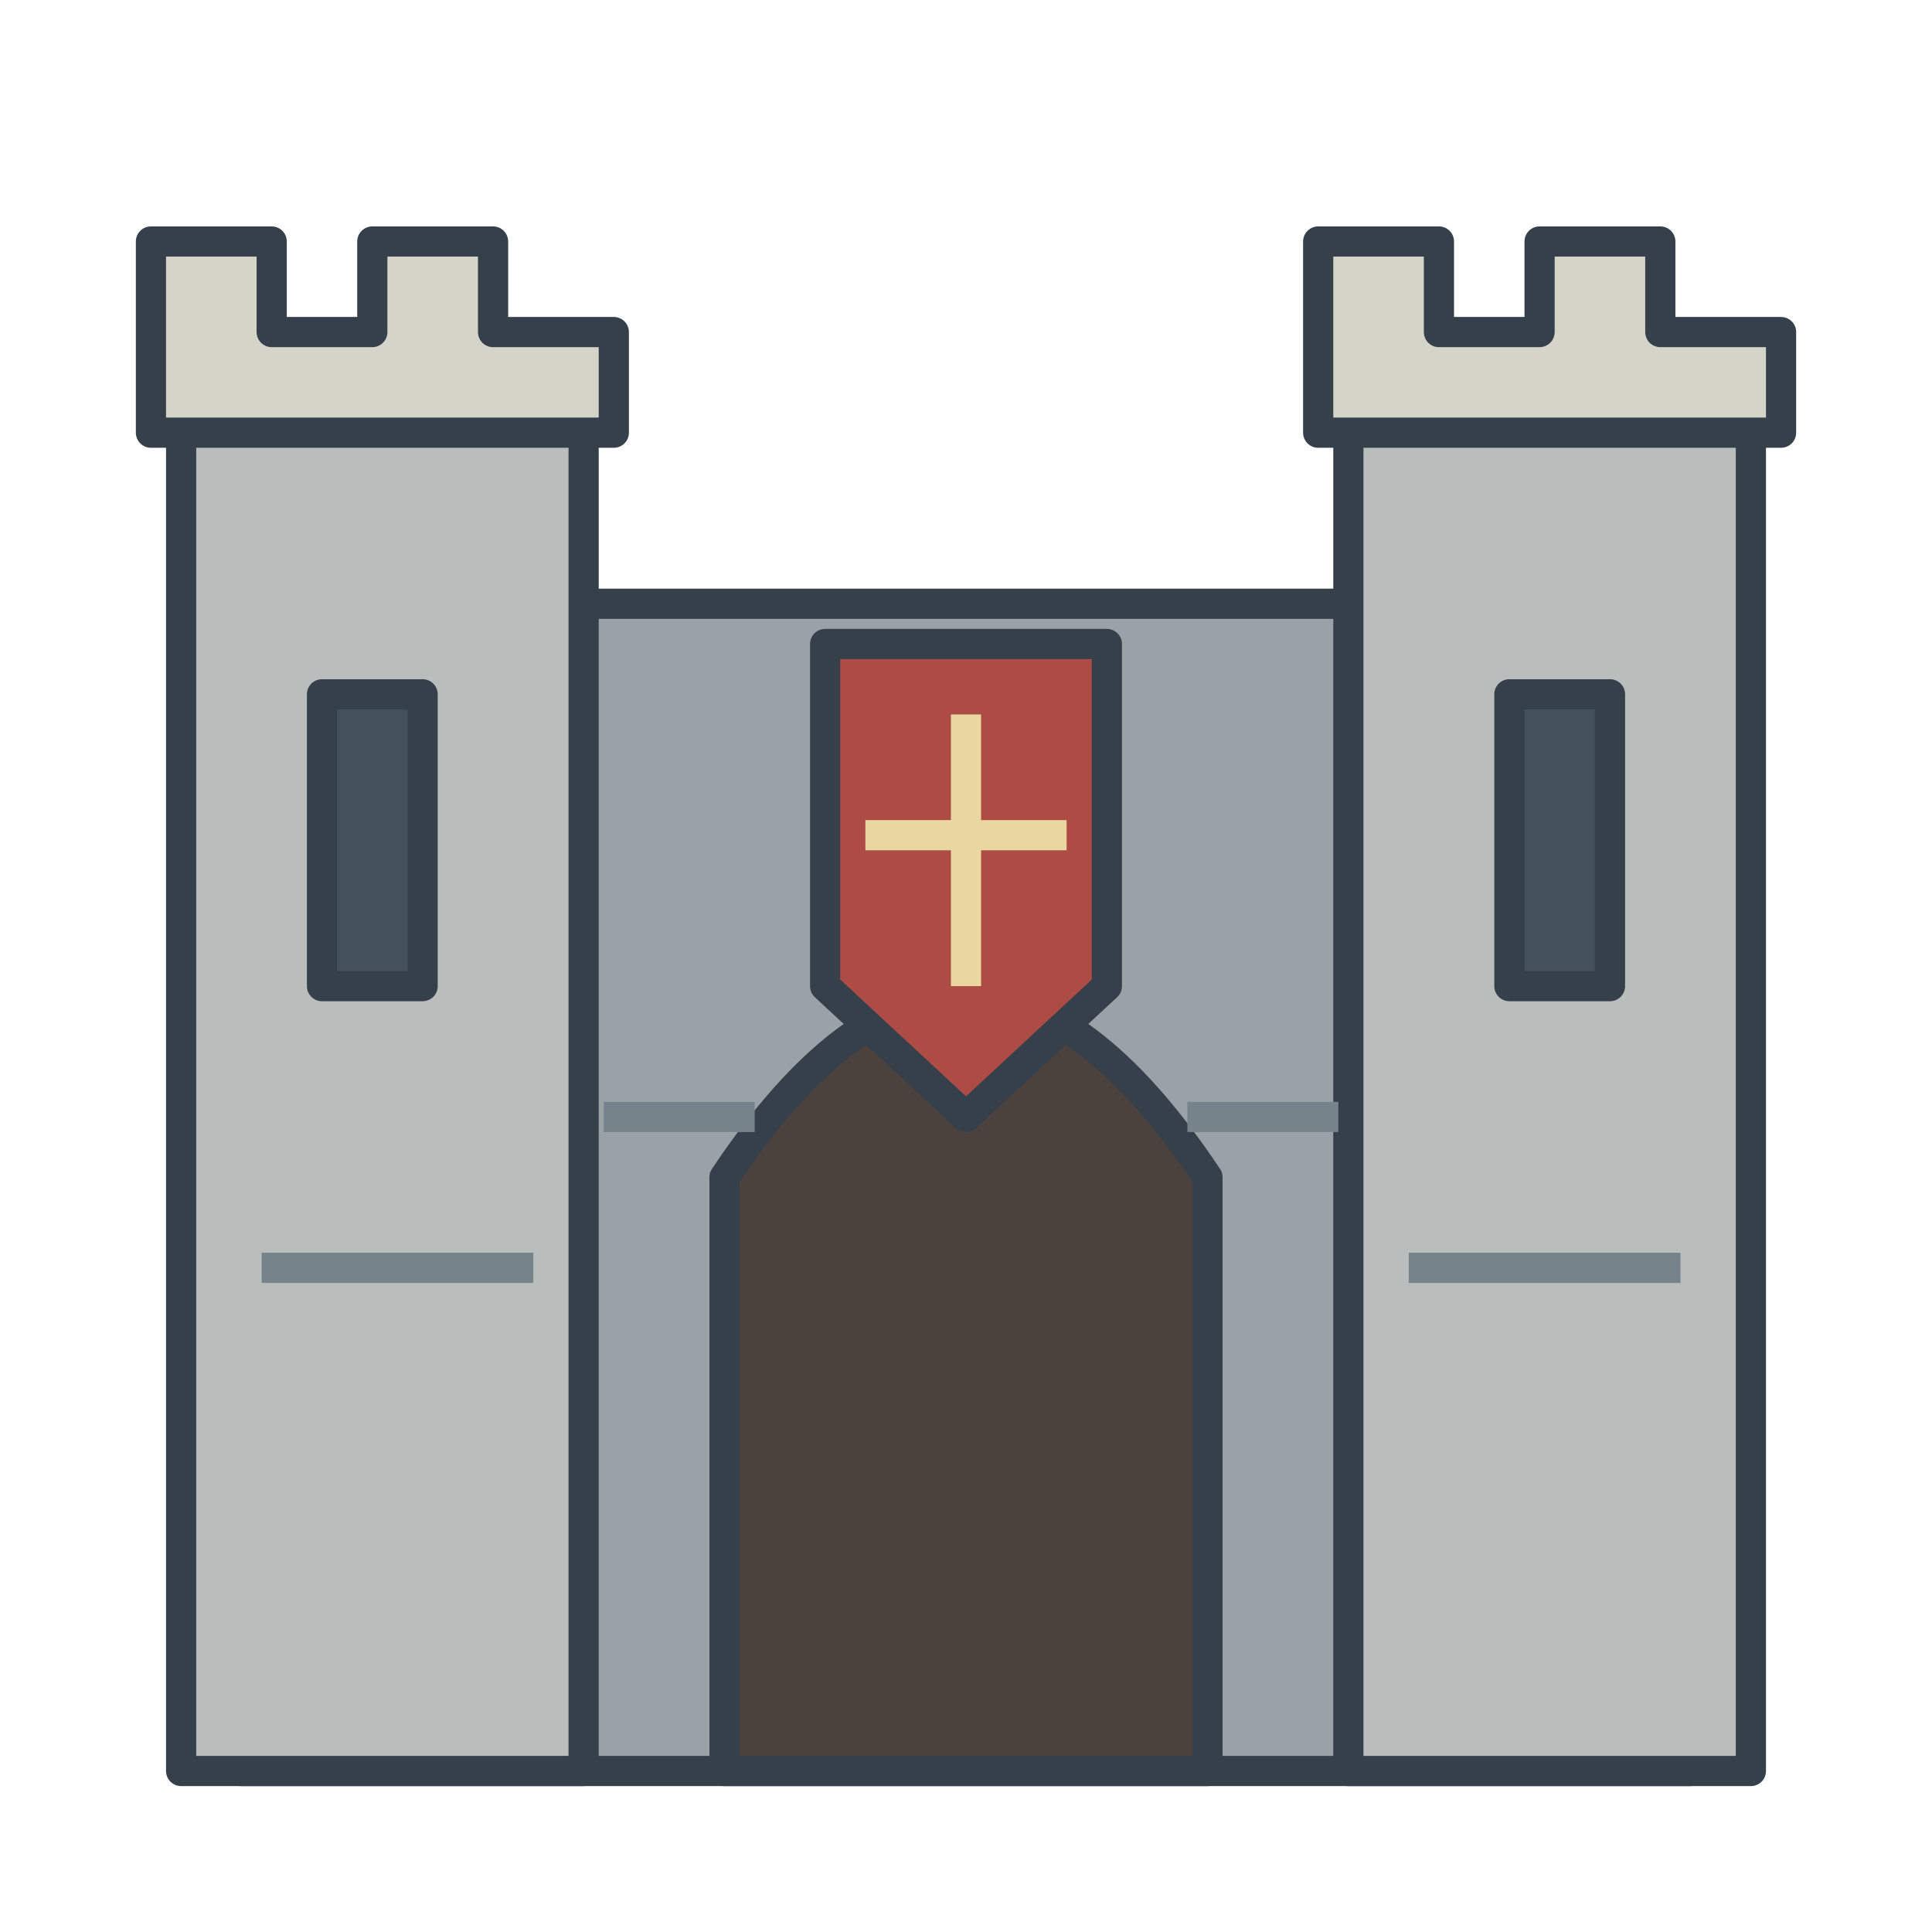
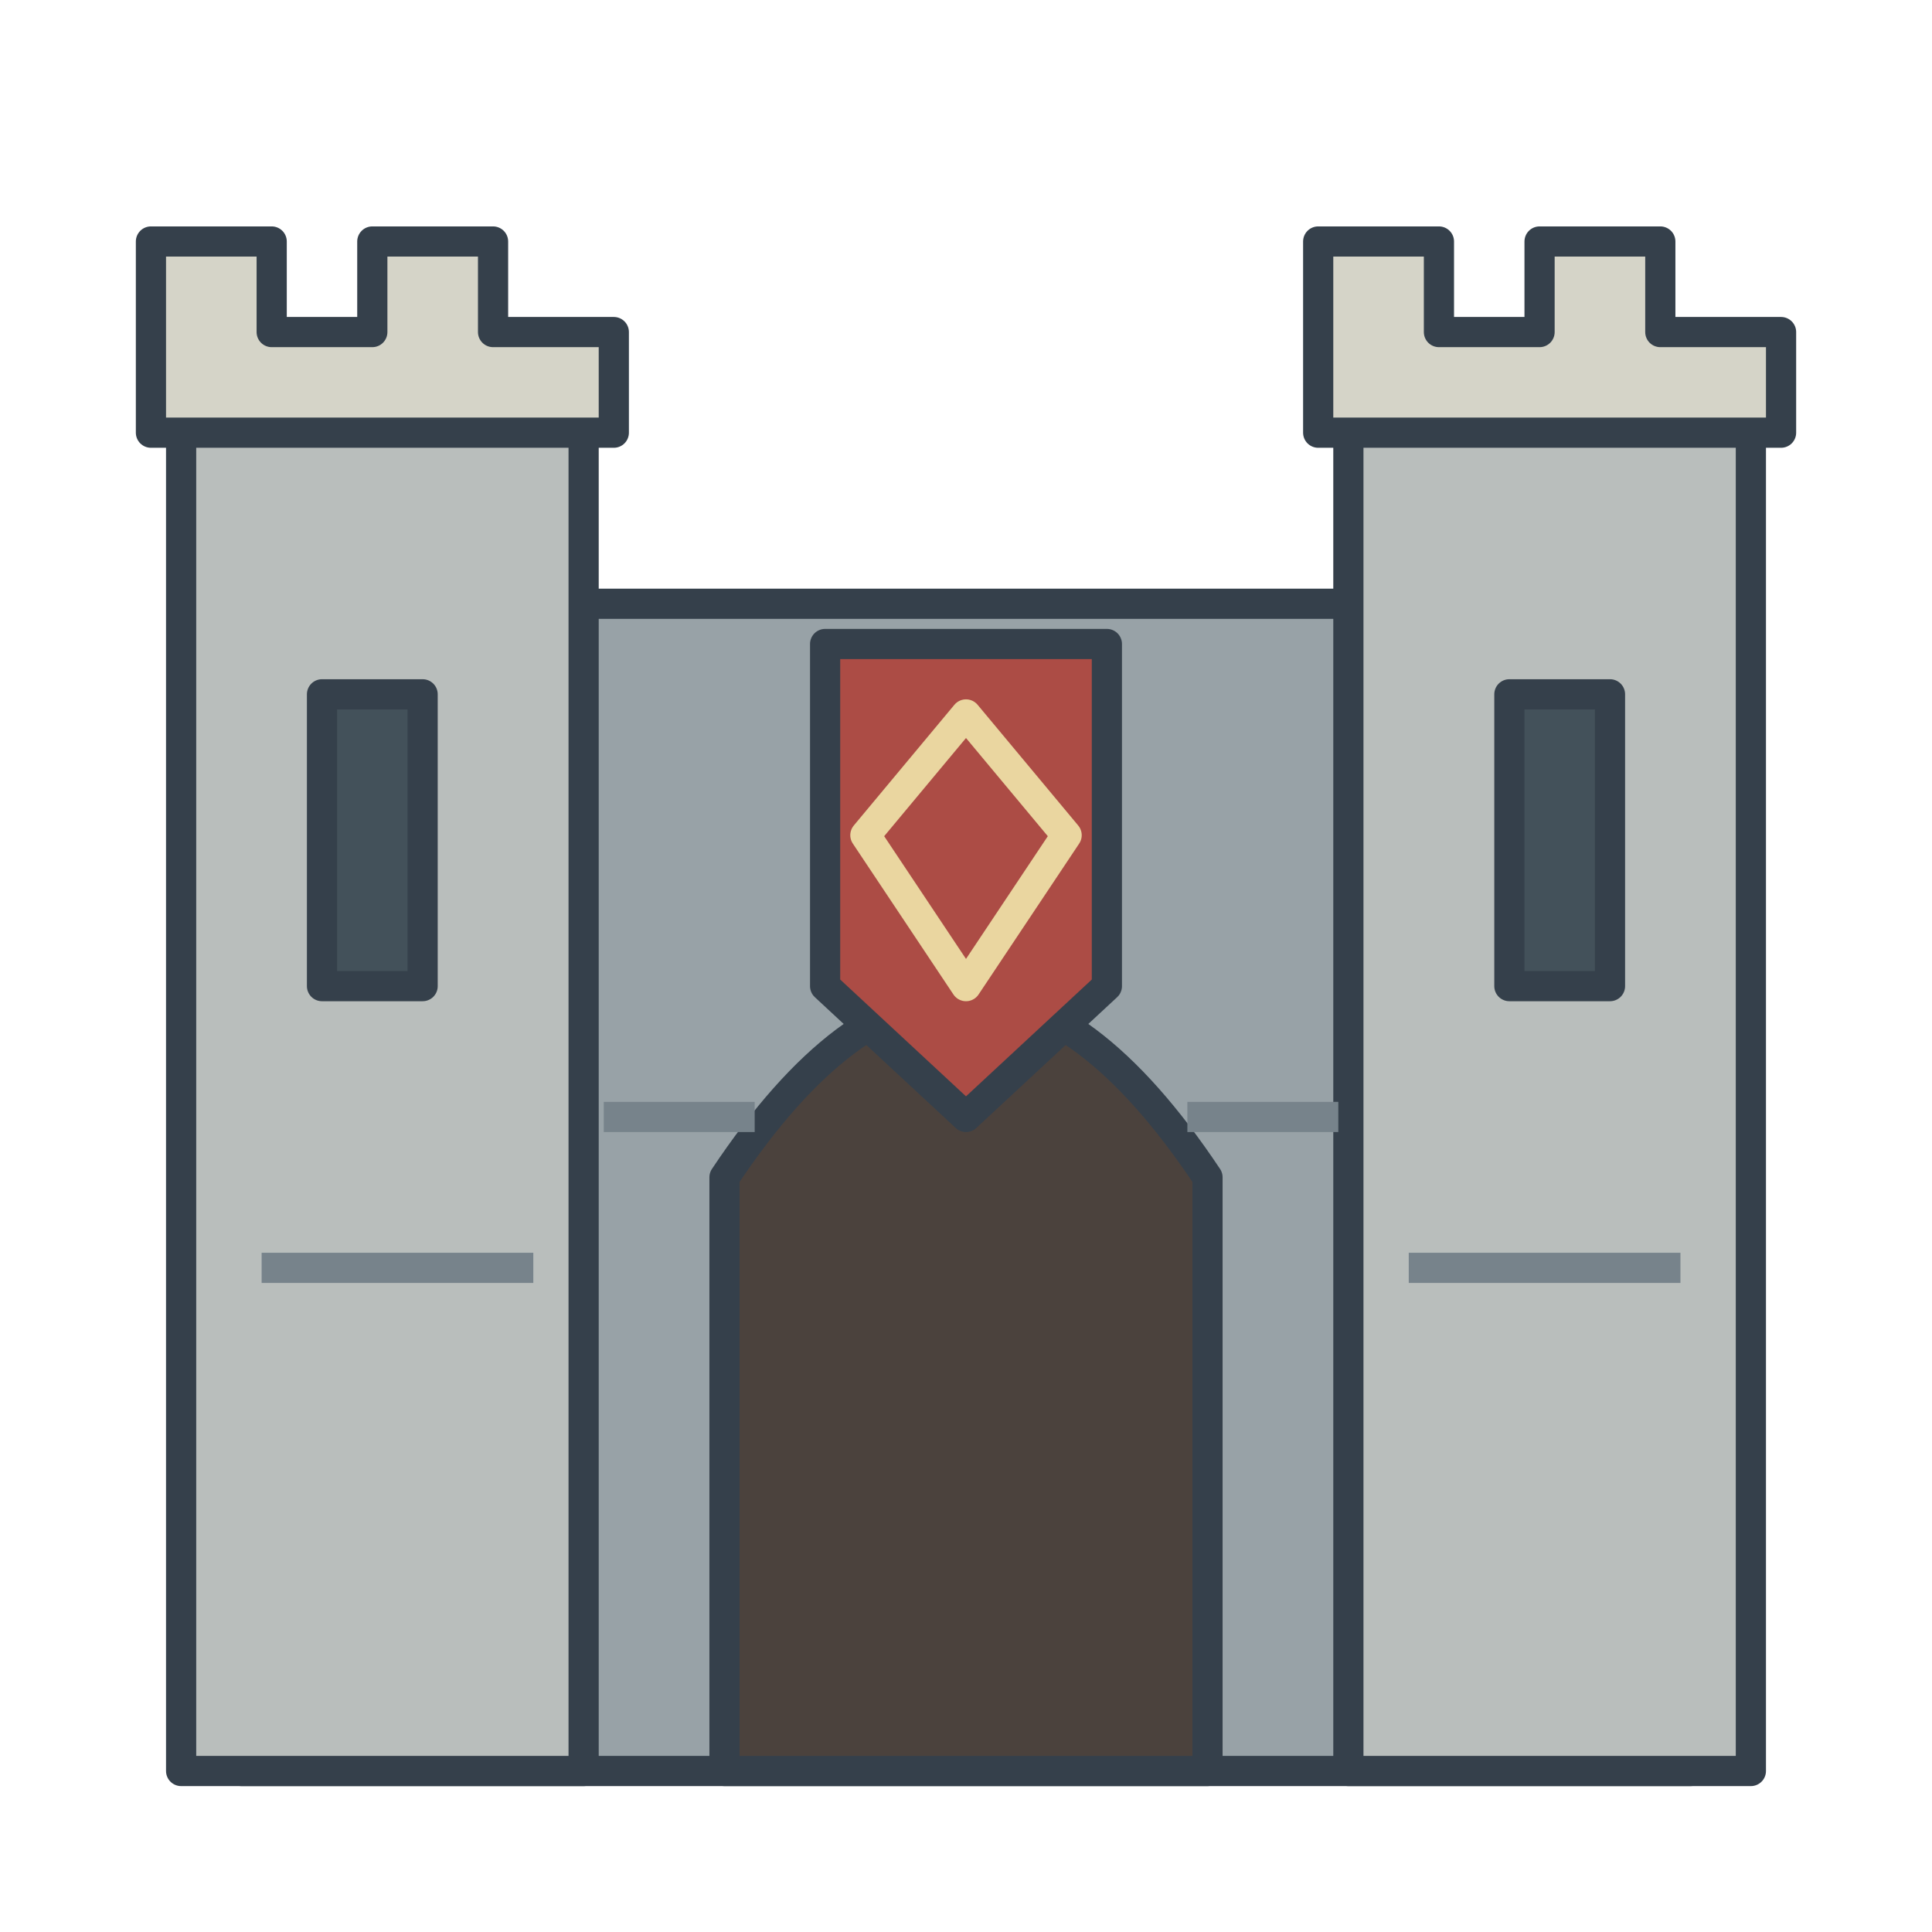
<svg xmlns="http://www.w3.org/2000/svg" width="192" height="192">
  <g stroke="#35404b" stroke-width="3" stroke-linejoin="round">
    <path d="M24 176V60h144v116Z" fill="#98a2a7" />
    <path d="M18 176V42h40v134ZM134 176V42h40v134Z" fill="#b9bebc" />
    <path d="M15 43V24h12v9h10v-9h12v9h12v10ZM131 43V24h12v9h10v-9h12v9h12v10Z" fill="#d5d4c8" />
    <path d="M72 176v-59q24-36 48 0v59Z" fill="#4b423d" />
    <path d="M82 64h28v34l-14 13-14-13Z" fill="#ac4c45" />
-     <path d="M96 71v27M86 83h20" fill="none" stroke="#ead6a0" />
+     <path d="M96 71l10 12-10 15-10-15z" fill="none" stroke="#ead6a0" />
    <path d="M32 69h10v29H32ZM150 69h10v29h-10Z" fill="#43515a" />
    <path d="M26 126h27M140 126h27M60 111h15M118 111h15" stroke="#77838b" />
  </g>
</svg>
